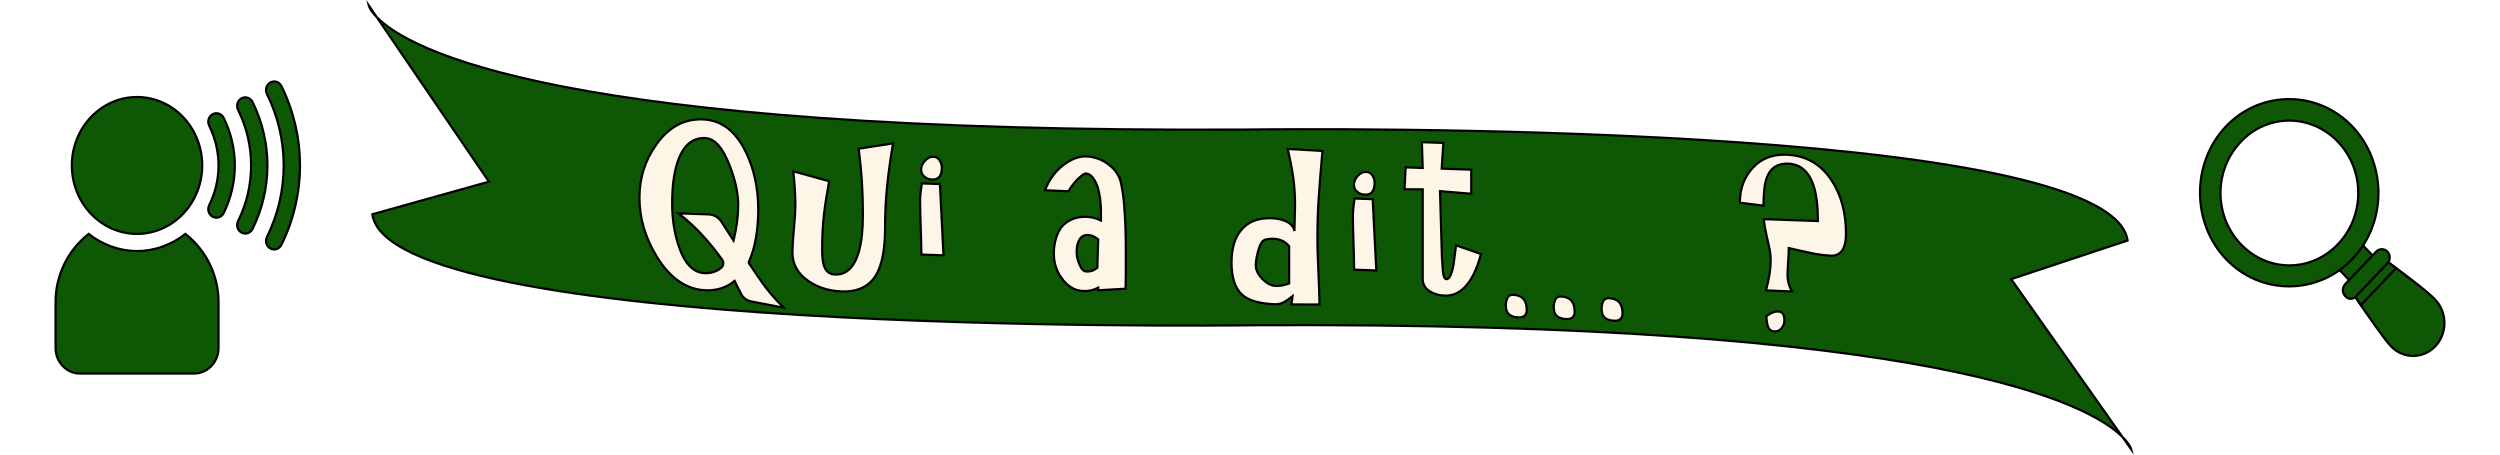
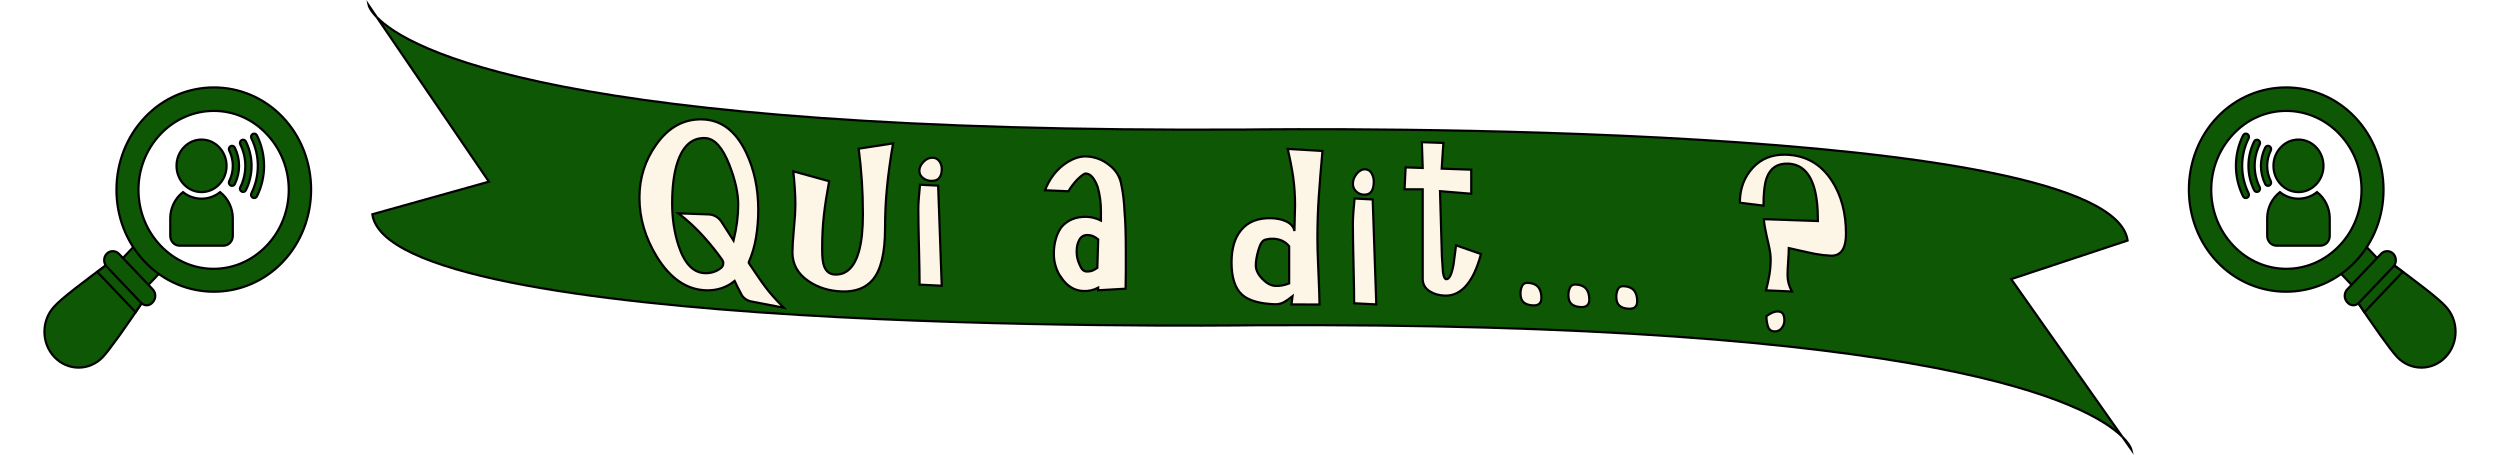
<svg xmlns="http://www.w3.org/2000/svg" viewBox="0 0 5625 1023.306">
  <defs>
    <style>.cls-1{fill:#0e5705;}.cls-1,.cls-2{stroke:#000;stroke-miterlimit:10;stroke-width:5px;}.cls-2{fill:#fdf5e6;}.cls-3{fill:none;}</style>
  </defs>
  <g id="icons">
    <g id="Banner2">
      <path class="cls-1" d="M4795.5,999.5s-2.56-10.942-20.086-28.418Z" transform="translate(0 11.90184)" />
      <path class="cls-1" d="M4787.123,529.261c-38.217-269.565-1861.626-251.216-1986.013-249.664C1247.576,288.291,916.72,97.853,847.547,26.486l252.509,370.369L837.734,470.242C876.018,739.832,2699.428,721.472,2823.756,719.92c1540.036-8.626,1878.422,178.368,1951.658,251.162l-250.26-354.963Z" transform="translate(0 11.90184)" />
      <path class="cls-1" d="M847.547,26.486,829.5,0S831.649,10.114,847.547,26.486Z" transform="translate(0 11.90184)" />
    </g>
    <g id="speaker">
-       <path class="cls-1" d="M633.088,181.711c-4.709-9.42-15.756-13.031-24.743-8.085-8.97,4.946-12.425,16.584-7.699,25.984a361.787,361.787,0,0,1,0,321.553c-4.726,9.401-1.271,21.04,7.699,25.984,8.948,4.946,20.027,1.358,24.743-8.085a401.81,401.81,0,0,0,0-357.352Z" transform="translate(0 11.90184)" />
-       <path class="cls-1" d="M568.133,217.454c-4.691-9.42-15.737-13.029-24.743-8.085-8.97,4.946-12.425,16.584-7.699,25.984a281.36,281.36,0,0,1,.001,250.067c-4.728,9.401-1.272,21.039,7.698,25.984,8.948,4.946,20.027,1.358,24.743-8.085a321.378,321.378,0,0,0,0-285.865Z" transform="translate(0 11.90184)" />
-       <path class="cls-1" d="M503.179,253.158c-4.709-9.42-15.827-13.011-24.761-8.066-8.952,4.946-12.407,16.584-7.68,26.004a200.934,200.934,0,0,1,0,178.581c-4.726,9.42-1.271,21.058,7.68,26.004,9.002,4.975,20.084,1.273,24.761-8.066a241.122,241.122,0,0,0,0-214.456Z" transform="translate(0 11.90184)" />
-       <path class="cls-1" d="M308.333,206.36c-80.871,0-146.667,69.098-146.667,154.026S227.463,514.413,308.333,514.413,455,445.315,455,360.387,389.204,206.36,308.333,206.36Z" transform="translate(0 11.90184)" />
-       <path class="cls-1" d="M417.199,514.413c-30.532,23.874-67.962,38.507-108.866,38.507s-78.333-14.633-108.866-38.507A195.027,195.027,0,0,0,125,668.439V770.83c0,31.85,24.672,57.76,55,57.76H436.667c30.328,0,55-25.91,55-57.76V668.439A195.027,195.027,0,0,0,417.199,514.413Z" transform="translate(0 11.90184)" />
+       <path class="cls-1" d="M5046.904,292.636a6.863,6.863,0,0,1,9.496-3.103,7.562,7.562,0,0,1,2.955,9.973,138.854,138.854,0,0,0,0,123.413,7.562,7.562,0,0,1-2.955,9.973,6.86,6.86,0,0,1-9.496-3.103,154.215,154.215,0,0,1,0-137.152Z" transform="translate(0 11.90184)" />
+       <path class="cls-1" d="M5071.834,306.354a6.86,6.86,0,0,1,9.496-3.103,7.562,7.562,0,0,1,2.955,9.973,107.986,107.986,0,0,0-0,95.976,7.561,7.561,0,0,1-2.954,9.973,6.86,6.86,0,0,1-9.496-3.103,123.346,123.346,0,0,1,0-109.716Z" transform="translate(0 11.90184)" />
+       <path class="cls-1" d="M5096.763,320.058a6.873,6.873,0,0,1,9.503-3.096,7.573,7.573,0,0,1,2.948,9.98,77.119,77.119,0,0,0,0,68.54,7.573,7.573,0,0,1-2.948,9.98,6.879,6.879,0,0,1-9.503-3.096,92.543,92.543,0,0,1,0-82.309Z" transform="translate(0 11.90184)" />
+       <path class="cls-1" d="M5171.545,302.096c31.038,0,56.291,26.52,56.291,59.116s-25.253,59.116-56.291,59.116-56.291-26.52-56.291-59.116S5140.507,302.096,5171.545,302.096Z" transform="translate(0 11.90184)" />
+       <path class="cls-1" d="M5129.763,420.328a66.454,66.454,0,0,0,83.566,0,74.852,74.852,0,0,1,28.581,59.116v39.298c0,12.224-9.469,22.168-21.109,22.168h-98.509c-11.64,0-21.109-9.944-21.109-22.168V479.443A74.852,74.852,0,0,1,5129.763,420.328Z" transform="translate(0 11.90184)" />
+       <g id="loupe">
+         <polygon class="cls-1" points="5306.2 656.824 5262.007 610.389 5319.459 550.023 5363.652 596.458 5306.2 656.824" />
+         <path class="cls-1" d="M5298.75,577.49c-85,89.311-225,89.311-310,0s-85-236.413,0-325.725,225-89.311,310,0S5385,488.179,5298.75,577.49ZM5024.999,289.854c-66.25,69.61-66.25,181.25,0,250.86s172.5,69.61,238.75,0,66.25-181.25,0-250.86S5090,220.244,5024.999,289.854Z" transform="translate(0 11.90184)" />
+         <path class="cls-1" d="M5371.25,573.55C5437.5,622.147,5487.5,660.235,5502.5,677.31c30,31.522,30,82.745,0,114.266s-78.75,31.522-108.75,0c-15-15.761-52.5-68.298-98.75-137.908Z" transform="translate(0 11.90184)" />
+         <path class="cls-1" d="M5320,690.444c-7.5-11.821-16.25-23.641-23.75-35.462l76.25-80.118c12.5,9.194,23.75,17.075,33.75,24.955Z" transform="translate(0 11.90184)" />
+         <path class="cls-1" d="M5308.75,668.116l76.25-80.118a21.367,21.367,0,0,0,0-28.895,18.95,18.95,0,0,0-27.5,0l-76.25,80.119a21.367,21.367,0,0,0,0,28.895C5288.75,677.31,5301.25,677.31,5308.75,668.116Z" transform="translate(0 11.90184)" />
+       </g>
    </g>
-     <g id="loupe">
-       <polygon class="cls-1" points="5299.434 644.747 5258.923 602.182 5311.587 546.846 5352.098 589.412 5299.434 644.747" />
-       <path class="cls-1" d="M5292.604,571.033c-77.916,81.869-206.25,81.869-284.166,0s-77.916-216.712,0-298.581,206.25-81.869,284.166,0S5371.666,489.164,5292.604,571.033ZM5041.666,307.366c-60.729,63.809-60.729,166.146,0,229.955s158.125,63.809,218.854,0,60.729-166.146,0-229.955S5101.25,243.557,5041.666,307.366Z" transform="translate(0 11.90184)" />
-       <path class="cls-1" d="M5359.062,567.421c60.729,44.547,106.563,79.461,120.313,95.113,27.5,28.895,27.5,75.849,0,104.744s-72.188,28.895-99.688,0c-13.75-14.447-48.125-62.606-90.521-126.415Z" transform="translate(0 11.90184)" />
-       <path class="cls-1" d="M5312.084,674.574c-6.875-10.836-14.896-21.671-21.771-32.507l69.896-73.442c11.459,8.428,21.771,15.652,30.938,22.876Z" transform="translate(0 11.90184)" />
-       <path class="cls-1" d="M5301.771,654.106l69.896-73.442a19.586,19.586,0,0,0,0-26.487,17.371,17.371,0,0,0-25.209,0l-69.896,73.443a19.586,19.586,0,0,0,0,26.487C5283.437,662.534,5294.896,662.534,5301.771,654.106Z" transform="translate(0 11.90184)" />
+     <g id="speaker_-_copie" data-name="speaker - copie">
+       <path class="cls-1" d="M578.096,292.636a6.863,6.863,0,0,0-9.496-3.103,7.562,7.562,0,0,0-2.955,9.973,138.854,138.854,0,0,1,0,123.413,7.562,7.562,0,0,0,2.955,9.973,6.86,6.86,0,0,0,9.496-3.103,154.215,154.215,0,0,0,0-137.152Z" transform="translate(0 11.90184)" />
+       <path class="cls-1" d="M553.166,306.354a6.86,6.86,0,0,0-9.496-3.103,7.562,7.562,0,0,0-2.955,9.973A107.986,107.986,0,0,1,540.715,409.2a7.561,7.561,0,0,0,2.954,9.973,6.86,6.86,0,0,0,9.496-3.103,123.346,123.346,0,0,0,0-109.716Z" transform="translate(0 11.90184)" />
+       <path class="cls-1" d="M528.237,320.058a6.873,6.873,0,0,0-9.503-3.096,7.573,7.573,0,0,0-2.948,9.98,77.119,77.119,0,0,1,0,68.54,7.573,7.573,0,0,0,2.948,9.98,6.879,6.879,0,0,0,9.503-3.096,92.543,92.543,0,0,0,0-82.309Z" transform="translate(0 11.90184)" />
+       <path class="cls-1" d="M453.455,302.096c-31.038,0-56.291,26.52-56.291,59.116s25.253,59.116,56.291,59.116,56.291-26.52,56.291-59.116S484.493,302.096,453.455,302.096Z" transform="translate(0 11.90184)" />
+       <path class="cls-1" d="M495.237,420.328a66.454,66.454,0,0,1-83.566,0,74.852,74.852,0,0,0-28.581,59.116v39.298c0,12.224,9.469,22.168,21.109,22.168h98.509c11.64,0,21.109-9.944,21.109-22.168V479.443A74.852,74.852,0,0,0,495.237,420.328Z" transform="translate(0 11.90184)" />
+       <g id="loupe-2" data-name="loupe">
+         <polygon class="cls-1" points="318.8 656.824 362.993 610.389 305.541 550.023 261.348 596.458 318.8 656.824" />
+         <path class="cls-1" d="M326.25,251.766c85-89.311,225-89.311,310,0s85,236.413,0,325.725-225,89.311-310,0C240,488.179,241.251,341.077,326.25,251.766Zm35,38.088c-66.25,69.61-66.25,181.25,0,250.86s172.5,69.61,238.75,0,66.25-181.25,0-250.86C535,220.244,427.501,220.244,361.251,289.854Z" transform="translate(0 11.90184)" />
+         <path class="cls-1" d="M253.75,573.55C187.5,622.147,137.5,660.235,122.5,677.31c-30,31.522-30,82.745,0,114.266s78.75,31.522,108.75,0c15-15.761,52.5-68.298,98.75-137.908Z" transform="translate(0 11.90184)" />
+         <path class="cls-1" d="M305,690.444c7.5-11.821,16.25-23.641,23.75-35.462l-76.25-80.118c-12.5,9.194-23.75,17.075-33.75,24.955Z" transform="translate(0 11.90184)" />
+         <path class="cls-1" d="M316.25,668.116l-76.25-80.118a21.367,21.367,0,0,1,0-28.895,18.95,18.95,0,0,1,27.5,0l76.25,80.119a21.367,21.367,0,0,1,0,28.895C336.25,677.31,323.75,677.31,316.25,668.116Z" transform="translate(0 11.90184)" />
+       </g>
    </g>
  </g>
  <g id="Texte">
    <path class="cls-2" d="M1690.247,666.349a32.974,32.974,0,0,1-22.547-16.252c-1.138-2.037,2.358,3.744-.095-.837q-9.024-16.459-14.718-29.015-27.54,22.317-64.569,21.021-65.051-2.272-110.146-75.097-39.414-64.075-39.406-133.426,0-66.018,37.507-118.865,41.772-59.338,104.925-57.136,63.137,2.205,97.803,75.141,27.062,56.999,27.062,128.244a372.496,372.496,0,0,1-5.223,63.468,230.437,230.437,0,0,1-15.956,53.99,2.923,2.923,0,0,0,.259,2.827C1717.585,627.971,1724.614,641.179,1763.5,680.5ZM1585.944,602.708q20.61.72,36.263-11.68a13.682,13.682,0,0,0,2.557-18.671,556.094,556.094,0,0,0-41.194-51.432,422.306,422.306,0,0,0-56.973-52.814l67.711,2.365a35.749,35.749,0,0,1,28.819,16.388l27.386,42.575q5.219-22.14,7.834-41.764a296.899,296.899,0,0,0,2.611-39.097q0-38.474-19.465-88.555-23.268-60.183-55.074-61.298-43.686-1.526-62.195,54.828-11.873,36.167-11.869,92.21,0,50.833,14.243,94.548Q1546.539,601.334,1585.944,602.708Z" transform="translate(0 11.90184)" />
    <path class="cls-2" d="M1789.615,449.745q0-17.101-1.424-38.524-1.425-21.425-3.323-37.642l80.711,22.294Q1857.5,438.819,1853.709,472.884a636.415,636.415,0,0,0-3.798,70.642v8.55q0,23.279,4.273,34.825,6.642,18.289,24.688,18.912,38.457,1.342,53.649-51.802,9.012-31.982,9.021-83.76,0-38.943-2.374-74.658-2.381-35.708-7.122-72.924l77.388-12.022q-9.025,52.411-13.531,97.615-4.518,45.208-4.51,93.18,0,83.607-28.012,116.347-23.746,27.671-69.316,26.079-42.729-1.493-74.54-23.027-36.564-24.545-36.557-64.927,0-17.568,3.323-53.084Q1789.608,467.32,1789.615,449.745Z" transform="translate(0 11.90184)" />
-     <path class="cls-2" d="M2114.833,402.202l8.071,160.356-49.851-1.74q0-19.95-1.424-60.375-1.425-40.418-1.424-60.85a167.707,167.707,0,0,1,1.187-18.246q1.179-10.646,2.611-20.571Zm4.273-36.426q0,12.825-5.223,19.768-5.229,6.942-17.092,6.528a26.917,26.917,0,0,1-16.855-6.526,19.609,19.609,0,0,1-7.359-15.694q0-10.443,8.546-19.89,8.546-9.431,18.991-9.073a16.626,16.626,0,0,1,14.006,7.851A30.206,30.206,0,0,1,2119.105,365.776Z" transform="translate(0 11.90184)" />
+     <path class="cls-2" d="M2110.833,405.779,2118.903,631l-49.851-2.444q0-28.019-1.424-84.797-1.425-56.767-1.424-85.463,0-10.663,1.187-25.627,1.179-14.953,2.611-28.892ZM2119,368.327q0,13.044-5.66,20.105-5.667,7.06-18.522,6.64a30.279,30.279,0,0,1-18.265-6.638q-7.983-6.296-7.975-15.962,0-10.621,9.261-20.229,9.261-9.592,20.58-9.228a18.304,18.304,0,0,1,15.178,7.985A29.371,29.371,0,0,1,2119,368.327Z" transform="translate(0 11.90184)" />
    <path class="cls-2" d="M2445.745,475.983a68.43,68.43,0,0,1,15.905,2.455,97.222,97.222,0,0,1,15.43,5.764v-21.375a199.398,199.398,0,0,0-7.122-53.448q-5.23-14.433-11.869-22.502-6.655-8.07-15.193-8.368-4.751-.167-18.516,13.128a157.016,157.016,0,0,0-11.632,13.606,107.746,107.746,0,0,0-8.783,13.231l-52.7-2.315q13.765-35.145,40.356-56.066,27.53-20.881,52.225-20.026a85.969,85.969,0,0,1,51.275,18.891q24.213,17.946,28.486,48.02V406.502q5.218,25.365,6.647,58.183,1.424,15.256,2.136,37.837.712,22.591.712,50.612V599.209l-.475,38.458-61.72,3.545v-5.7a65.105,65.105,0,0,1-33.234,7.39q-29.911-1.044-49.851-30.241v.476a93.233,93.233,0,0,1-16.618-53.78,118.364,118.364,0,0,1,4.511-34.043,86.967,86.967,0,0,1,12.107-25.702,63.683,63.683,0,0,1,24.45-18.146Q2426.75,475.323,2445.745,475.983Zm1.899,40.916q-12.818-.448-18.991,10.499-6.176,10.951-6.172,26.147a67.39,67.39,0,0,0,6.647,30.157q5.698,14.927,15.668,15.271a39.065,39.065,0,0,0,10.444-1.06q5.219-1.244,13.769-7.12.468-17.55.95-32.029.467-14.467.95-32.029a53.465,53.465,0,0,0-11.395-7.285A31.753,31.753,0,0,0,2447.644,516.899Z" transform="translate(0 11.90184)" />
    <path class="cls-2" d="M2908.168,654.581q-12.352,9.543-18.042,12.67a39.7,39.7,0,0,1-20.89,5.446q-52.233-1.825-74.064-21.112-24.213-21.262-24.213-73.045,0-46.545,21.365-72.403,23.257-28.635,68.842-27.047,17.559.614,30.86,6.303,18.038,7.755,20.415,22.563l1.424-57.9a451.953,451.953,0,0,0-4.035-61.892q-4.039-29.108-12.581-65.039l78.337,4.636q-5.229,57.296-8.308,103.022-3.095,45.737-3.086,93.23,0,23.757,1.424,55.625,3.315,74.694,3.323,93.69l-63.146-.305Zm-7.597-112.365a42.739,42.739,0,0,0-15.668-12.422,51.989,51.989,0,0,0-19.94-4.496,60.216,60.216,0,0,0-18.516,2.203q-9.025,2.536-14.955,22.99-5.943,20.455-5.936,34.705,0,15.208,14.719,30.439,14.71,15.242,29.91,15.77a66.735,66.735,0,0,0,14.955-1.141,93.451,93.451,0,0,0,15.431-4.448Z" transform="translate(0 11.90184)" />
-     <path class="cls-2" d="M3088.576,436.206l8.071,160.357-49.852-1.741q0-19.95-1.424-60.375-1.425-40.417-1.425-60.85a167.956,167.956,0,0,1,1.187-18.246q1.181-10.646,2.611-20.571Zm4.272-36.425q0,12.825-5.223,19.767-5.229,6.943-17.092,6.528a26.91,26.91,0,0,1-16.854-6.526,19.607,19.607,0,0,1-7.359-15.694q0-10.441,8.546-19.889,8.544-9.431,18.99-9.074a16.629,16.629,0,0,1,14.006,7.852A30.208,30.208,0,0,1,3092.849,399.781Z" transform="translate(0 11.90184)" />
+     <path class="cls-2" d="M3088.576,436.88,3096.647,673l-49.852-2.564q0-29.375-1.424-88.9-1.425-59.512-1.425-89.599,0-11.179,1.187-26.867,1.181-15.677,2.611-30.29ZM3091,396.76q0,14.297-5.276,22.035-5.283,7.74-17.265,7.278a25.797,25.797,0,0,1-17.025-7.275A22.815,22.815,0,0,1,3044,401.302q0-11.64,8.633-22.171,8.631-10.513,19.183-10.116,9.105.351,14.148,8.753A36.245,36.245,0,0,1,3091,396.76Z" transform="translate(0 11.90184)" />
    <path class="cls-2" d="M3162.638,364.693l38.457,1.343-1.899-58.017,48.426,1.691-3.797,57.817,66.468,2.321V423.999l-70.267-5.778,4.273,146.924q.945,18.091,2.373,35.708,2.37,15.29,7.597,15.465,9.97.349,16.143-32.686,4.74-36.885,5.697-43.502l56.023,19.532q-13.298,50.836-36.558,74.723-19.474,19.749-44.629,18.866-19.472-.68-33.234-9.235-16.625-10.077-16.616-28.605V414.011l-40.831-.001Z" transform="translate(0 11.90184)" />
-     <path class="cls-2" d="M3435.156,685.335q0,17.578-18.516,16.928-13.775-.48-21.128-6.676-7.367-6.19-7.358-19.969a38.638,38.638,0,0,1,3.56-17.213q3.562-7.235,12.583-6.924Q3435.152,652.56,3435.156,685.335Z" transform="translate(0 11.90184)" />
-     <path class="cls-2" d="M3542.924,689.098q0,17.578-18.517,16.929-13.775-.482-21.127-6.676-7.367-6.19-7.359-19.969a38.643,38.643,0,0,1,3.561-17.214q3.562-7.233,12.582-6.923Q3542.919,656.322,3542.924,689.098Z" transform="translate(0 11.90184)" />
-     <path class="cls-2" d="M3650.691,692.861q0,17.578-18.517,16.928-13.775-.48-21.128-6.675-7.367-6.19-7.358-19.97a38.628,38.628,0,0,1,3.561-17.213q3.561-7.235,12.582-6.924Q3650.687,660.086,3650.691,692.861Z" transform="translate(0 11.90184)" />
+     <path class="cls-2" d="M3468.156,658.335q0,17.578-18.516,16.928-13.775-.48-21.128-6.676-7.367-6.19-7.358-19.969a38.638,38.638,0,0,1,3.56-17.213q3.562-7.235,12.583-6.924Q3468.152,625.56,3468.156,658.335Z" transform="translate(0 11.90184)" />
+     <path class="cls-2" d="M3575.924,662.098q0,17.578-18.517,16.929-13.775-.482-21.127-6.676-7.367-6.19-7.359-19.969a38.643,38.643,0,0,1,3.561-17.214q3.562-7.233,12.582-6.923Q3575.919,629.322,3575.924,662.098Z" transform="translate(0 11.90184)" />
+     <path class="cls-2" d="M3683.691,665.861q0,17.578-18.517,16.928-13.775-.48-21.128-6.675-7.367-6.19-7.358-19.97a38.628,38.628,0,0,1,3.561-17.213q3.561-7.235,12.582-6.924Q3683.687,633.086,3683.691,665.861Z" transform="translate(0 11.90184)" />
    <path class="cls-2" d="M3973.529,641.436q4.74-17.881,7.596-34.885A211.712,211.712,0,0,0,3983.974,571.5q0-13.771-4.748-33.891-10.447-44.061-10.444-56.415l121.542,4.244q0-50.342-9.971-80.147-16.145-47.59-57.447-49.031-35.14-1.228-47.477,31.117-7.601,20.162-7.598,63.384l-53.174-6.606q0-46.547,28.725-78.084,28.72-31.528,75.725-29.894,65.987,2.304,102.551,58.682,31.803,49.093,31.81,118.91,0,21.854-6.172,33.985-8.544,16.333-28.011,15.646a254.476,254.476,0,0,1-35.133-4.077q-4.752-.633-59.347-12.997,0,9.974-1.424,29.875-1.425,19.9-1.425,30.35a74.15,74.15,0,0,0,9.97,37.398Zm.949,57.982a84.128,84.128,0,0,1,11.869-7.186q7.589-3.53,13.769-3.319,8.546.299,11.632,5.632,3.083,5.339,3.086,14.357a27.184,27.184,0,0,1-6.172,17.597,18.863,18.863,0,0,1-16.143,7.274q-10.928-.382-14.48-10.719A72.389,72.389,0,0,1,3974.479,699.418Z" transform="translate(0 11.90184)" />
  </g>
  <g id="Ancrage">
    <rect class="cls-3" x="5624" y="1010.902" width="1" height="1" />
    <rect class="cls-3" x="5624" y="11.902" width="1" height="1" />
    <rect class="cls-3" y="1010.902" width="1" height="1" />
    <rect class="cls-3" y="11.902" width="1" height="1" />
  </g>
</svg>
